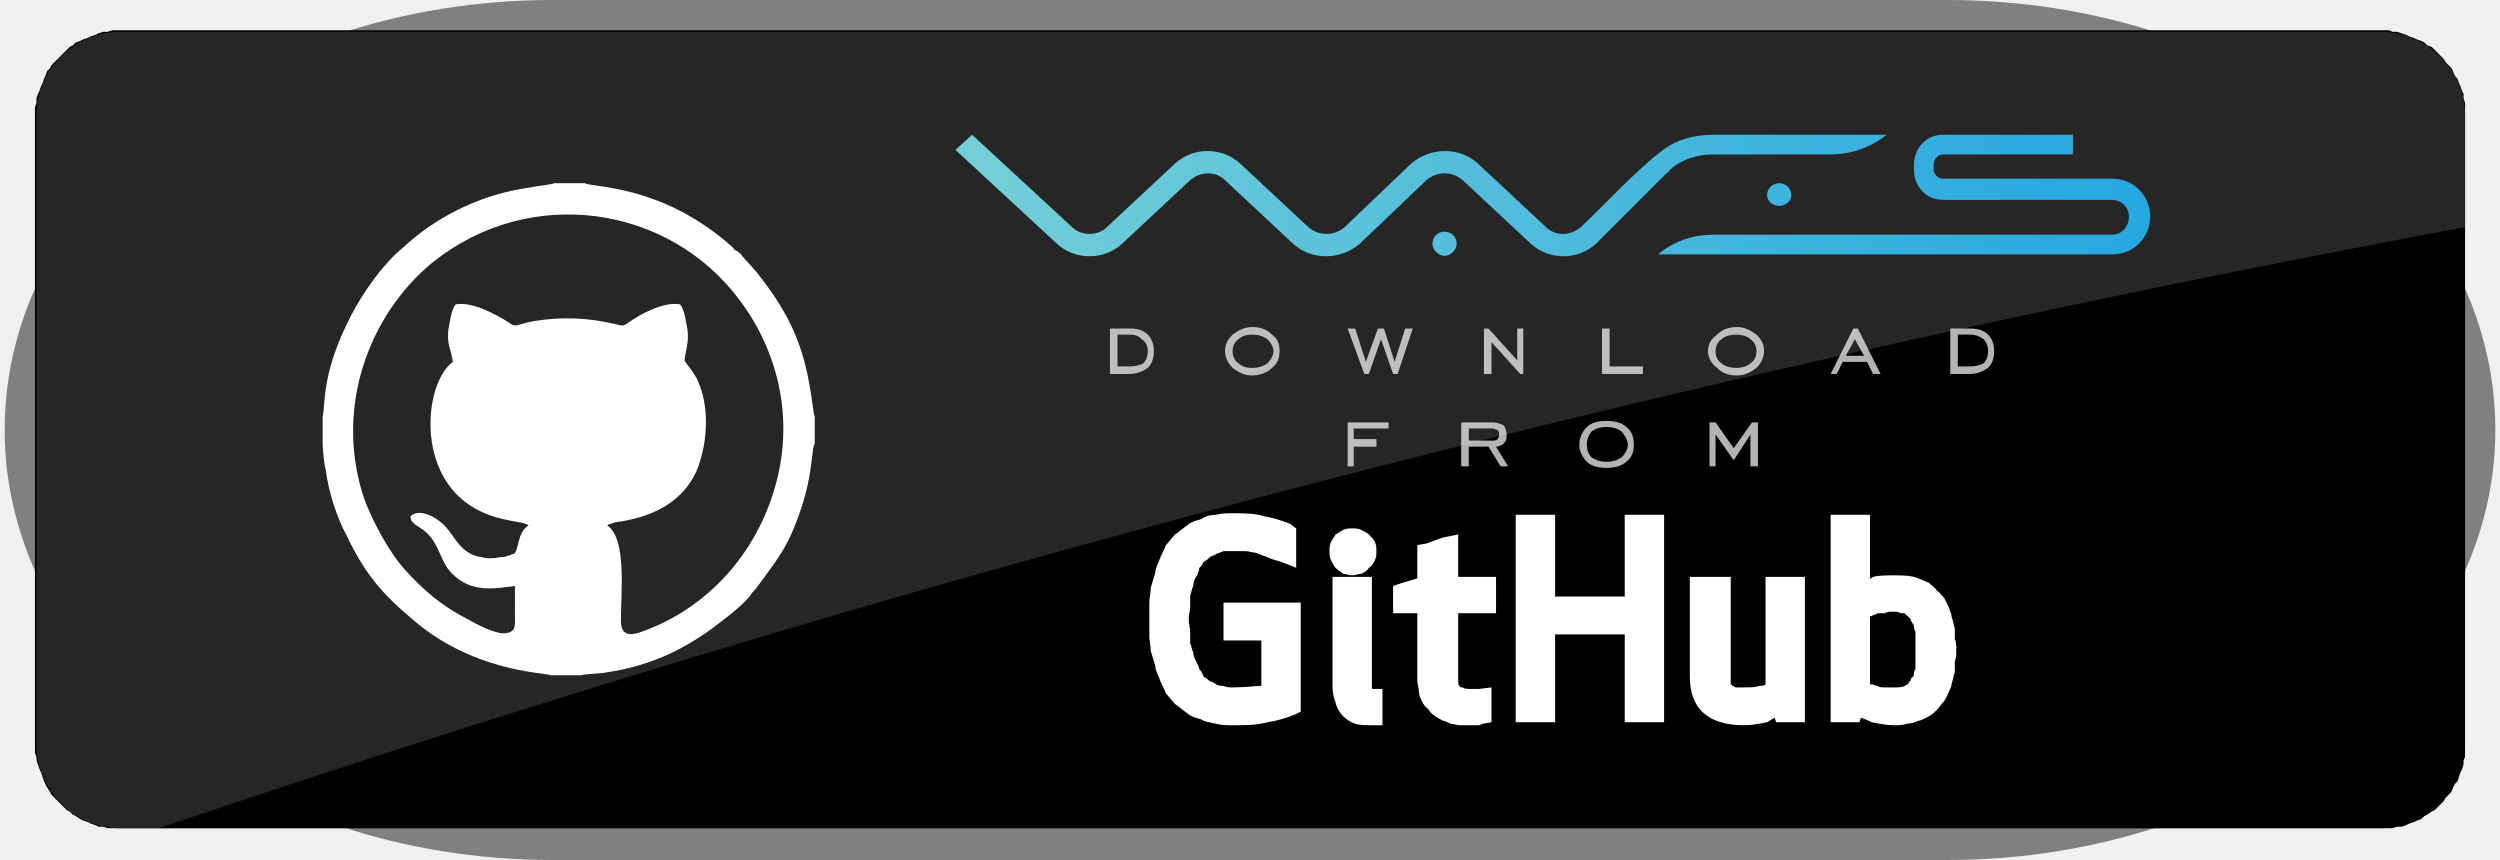
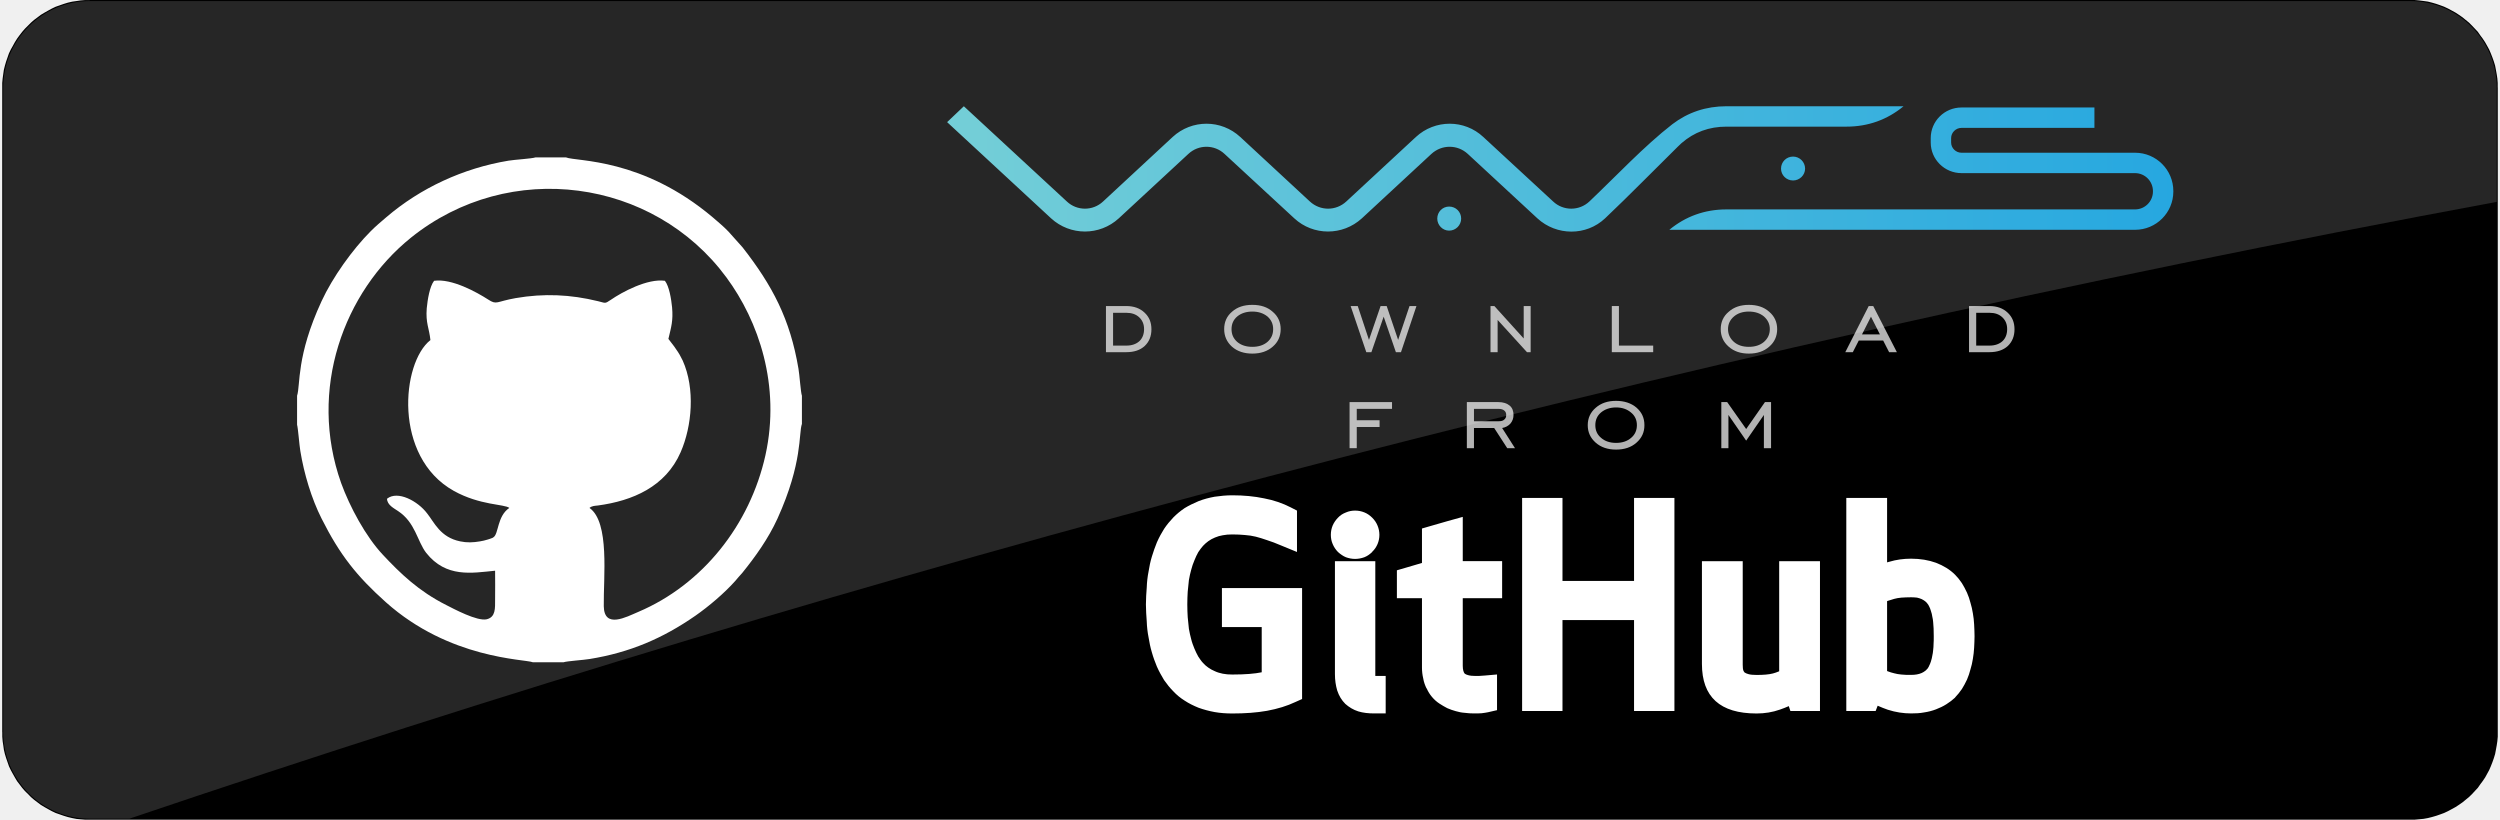
- <svg xmlns="http://www.w3.org/2000/svg" width="500" height="172" viewBox="0 0 1645 568" shape-rendering="geometricPrecision" text-rendering="geometricPrecision" image-rendering="optimizeQuality" fill-rule="evenodd" clip-rule="evenodd">
+ <svg xmlns="http://www.w3.org/2000/svg" xml:space="preserve" width="488px" height="160px" version="1.1" style="shape-rendering:geometricPrecision; text-rendering:geometricPrecision; image-rendering:optimizeQuality; fill-rule:evenodd; clip-rule:evenodd" viewBox="0 0 42091 13825">
  <defs>
-     <style>
-     .fil1 {fill:black}
-     .fil0 {fill:gray}
-     .fil3 {fill:white}
-     .fil2 {fill:black;fill-rule:nonzero}
-     .fil5 {fill:#B3B3B3;fill-rule:nonzero}
-     .fil4 {fill:white;fill-rule:nonzero}
-     .fil7 {fill:white;fill-opacity:0.149}
-     .fil6 {fill:url(#id0)}
-    </style>
-     <linearGradient id="id0" gradientUnits="userSpaceOnUse" x1="627.897" y1="128.832" x2="1416.57" y2="128.832">
-       <stop offset="0" stop-color="#5CC6D0" />
-       <stop offset="1" stop-color="#0098DA" />
+     <style type="text/css">
+    
+     .fil0 {fill:black}
+     .fil2 {fill:white}
+     .fil1 {fill:black;fill-rule:nonzero}
+     .fil4 {fill:#B3B3B3;fill-rule:nonzero}
+     .fil3 {fill:white;fill-rule:nonzero}
+     .fil6 {fill:white;fill-opacity:0.149}
+     .fil5 {fill:url(#id0)}
+    
+   </style>
+     <linearGradient id="id0" gradientUnits="userSpaceOnUse" x1="15936.7" y1="2849.19" x2="36619.1" y2="2849.19">
+       <stop offset="0" style="stop-opacity:1; stop-color:#5CC6D0" />
+       <stop offset="1" style="stop-opacity:1; stop-color:#0098DA" />
    </linearGradient>
  </defs>
  <g id="Layer_x0020_1">
-     <g id="_822077312">
-       <path class="fil0" d="M362 0h921c200 0 362 127 362 284 0 156-162 284-362 284H362C162 568 0 440 0 284 0 127 162 0 362 0z" />
-       <path class="fil1" d="M76 21h1493c31 0 56 25 56 55v415c0 31-25 56-56 56H76c-30 0-55-25-55-56V76c0-30 25-55 55-55z" />
-       <path id="_1" class="fil2" d="M1569 22H76v-2h1493v2zm56 54h-1v-5l-1-3v-3l-1-2-1-3v-2l-2-3-1-2-1-3-1-2-2-2-1-2-2-2-2-2-1-2-2-2-2-2-2-1-2-2-3-2-2-1-2-1-3-1-2-1-3-1-2-1h-3l-3-1h-8v-2h6l2 1h3l3 1 3 1 2 1 3 1 2 1 3 1 2 1 2 2 3 1 2 2 2 2 2 2 2 2 1 2 2 2 2 2 1 2 1 3 2 2 1 3 1 2 1 3 1 2v3l1 3v8zm-1 415V76h1v415h-1zm-55 56v-1h5l3-1h3l3-1h2l3-1 2-1 3-1 2-2 2-1 3-1 2-2 2-2 2-1 2-2 1-2 2-2 2-2 1-2 2-3 1-2 1-2 1-3 2-2v-3l1-2 1-3v-3l1-2v-6h1v9l-1 2v3l-1 3-1 2-1 3-1 3-2 2-1 2-1 3-2 2-2 2-1 2-2 2-2 2-2 2-2 1-3 2-2 1-2 2-3 1-2 1-3 1-2 1-3 1h-3l-3 1h-8zM76 546h1493v1H76v-1zm-56-55h2v8l1 3v3l1 2 1 3 1 2 1 3 1 2 2 2 1 3 2 2 1 2 2 2 2 2 2 2 2 1 2 2 2 2 2 1 2 1 3 2 2 1 3 1 2 1h3l2 1h3l3 1h5v1h-8l-3-1h-3l-2-1-3-1-2-1-3-1-2-1-3-2-2-1-2-2-2-1-2-2-2-2-2-2-2-2-2-2-1-2-2-3-1-2-1-2-1-3-1-3-1-2-1-3-1-3v-2l-1-3v-6zm2-415v415h-2V76h2zm54-56v2h-8l-3 1h-2l-3 1-2 1-3 1-2 1-3 1-2 2-2 1-2 2-2 1-2 2-2 2-2 2-2 2-1 2-2 2-2 2-1 2-1 3-1 2-1 3-1 2-1 3v2l-1 3v8h-2v-5l1-3v-3l1-3 1-2 1-3 1-2 1-3 1-2 1-3 2-2 1-2 2-2 2-2 2-2 2-2 2-2 2-2 2-1 2-2 3-1 2-1 3-1 2-1 3-1 2-1 3-1h3l3-1h5z" />
-       <path class="fil3" d="M210 275v18c0 3 1 14 2 17 2 15 7 31 14 44 11 23 22 37 41 53 41 37 89 37 94 39h20c2-1 13-1 17-2 26-4 47-13 68-28 8-6 19-14 26-22 1-2 3-4 4-5 8-11 17-22 23-35 16-36 13-55 16-61v-18c-1-2-2-14-3-18-5-32-16-53-36-78l-9-10c-1-2-3-3-5-4-1-2-3-3-5-5-45-38-88-36-94-39h-20c-2 1-13 2-17 3-29 4-57 17-79 36-3 3-7 6-10 9-12 12-24 30-31 45-17 35-14 54-16 61zm127 112c-15 2-31 5-44-11-6-8-7-20-18-27-3-2-7-4-7-8 6-6 19 1 25 9 5 6 9 16 22 18 4 1 8 1 12 0 2 0 4 0 5-1 1 0 2 0 3-1h1c4-2 2-14 10-19-3-3-19-2-35-11-40-22-34-83-15-97-1-8-4-11-3-21 1-5 2-14 5-17 11-2 27 7 35 12 5 4 5 1 17-1 19-3 36-2 53 2 5 1 5 2 9-1 7-5 23-14 34-12 3 3 4 12 5 17 1 8-1 12-2 20 1 2 3 4 5 7 1 2 3 4 4 7 8 18 6 42-1 59-10 22-31 31-54 34-2 1-4 1-5 2 13 9 9 44 9 63 0 15 14 7 22 4 42-18 72-56 82-101s-4-86-25-114c-47-64-139-77-203-26-43 35-66 98-45 158 6 15 16 34 27 46s23 23 41 32c5 3 20 11 26 9 6-1 5-6 5-12v-19z" />
-       <g id="_1253365952">
-         <path class="fil4" d="M757 430c0-3-1-7-1-10v-11-11c0-3 1-7 1-10 1-3 2-7 3-10 0-3 2-6 3-9s3-6 4-9c2-2 4-5 6-7 3-2 5-4 8-6 2-2 5-3 9-4 3-2 6-3 10-3 4-1 7-1 11-1 8 0 15 0 21 2 6 1 12 3 17 5l4 3v26l-10-4c-4-1-7-2-9-3-3-1-5-2-8-3-2 0-4-1-7-1h-14c-2 1-3 1-5 2-1 1-3 1-4 2s-2 2-4 3c-1 1-1 3-3 4 0 2-1 4-2 6-1 1-2 4-2 6-1 2-1 4-2 6v8c0 2-1 5-1 8s1 6 1 8v8c1 2 1 4 2 6 0 2 1 4 2 6s2 4 2 5c2 2 2 3 3 5 2 1 3 2 4 3 1 0 3 1 4 2 2 1 3 1 5 1 2 1 4 1 6 1 9 0 15-1 19-1v-30h-25v-25h51v72l-4 2c-5 2-11 4-18 5-7 2-15 2-23 2-4 0-7 0-11-1s-7-1-10-3c-4-1-7-2-9-4-3-2-5-4-8-6-2-2-4-5-6-7-1-3-3-6-4-9s-3-6-3-9c-1-3-2-7-3-10zm122-55c-1-1-2-3-3-5s-1-4-1-6 0-4 1-6 2-3 3-5c2-1 3-2 5-3s4-1 6-1 4 0 6 1 4 2 5 3c2 2 3 3 4 5s1 4 1 6 0 4-1 6-2 4-4 5c-1 2-3 3-5 4-2 0-4 1-6 1s-4-1-6-1c-1-1-3-2-5-4zm-2 79v-73h26v74h7v24h-7c-4 0-8 0-11-1s-6-3-8-5-4-5-5-9c-1-3-2-6-2-10zm40-57v-10l6-2 10-3v-22l6-1 11-4 10-2v28h25v24h-25v43c0 3 0 5 1 5 0 1 1 1 2 1 1 1 3 1 5 1h6l8-1v23l-6 1c-1 1-3 1-4 1h-11c-2 0-4-1-6-1-2-1-4-2-5-2-2-1-4-2-5-3-2-1-4-3-5-5-2-1-3-3-4-5s-2-4-2-7c0-2-1-4-1-6v-45h-16v-8zm81 73V340h26v54h46v-54h26v137h-26v-58h-46v58h-26v-7zm115-23v-66h27v71s1 0 1 1c0 0 1 0 2 1h6c4 0 7 0 10-1 1 0 3 0 4-1v-71h26v96h-19l-1-3c-2 1-3 2-5 3-5 1-10 2-15 2-24 0-36-11-36-32zm93 23V340h26v42c1 0 1 0 2-1 4-1 9-1 14-1 6 0 11 0 16 2 2 1 5 2 7 3 2 2 4 3 5 5 2 1 3 3 5 5l3 6c1 3 2 5 2 7 1 2 1 4 2 7v7c1 2 1 5 1 7 0 3 0 5-1 8v7c-1 2-1 5-2 7 0 2-1 4-2 6-1 3-2 4-3 6-2 2-3 4-5 6-1 1-3 3-5 4s-5 3-7 3c-2 1-5 2-8 2-2 1-5 1-8 1-5 0-10-1-15-2-2-1-4-2-7-3l-1 3h-19v-7zm26-18h1c1 0 3 1 4 1 1 1 3 1 5 1h6c3 0 5 0 7-1 0 0 1-1 2-1 0-1 1-1 1-2 1 0 1-1 1-2 1 0 1-1 2-2 0-2 0-3 1-4v-4-4-5-9-3c-1-1-1-3-1-4-1-1-1-2-2-3 0-1 0-1-1-2l-1-1c-1-1-2-1-2-2h-3c-1-1-3-1-4-1-3 0-5 0-6 1h-5c-1 1-3 1-4 2h-1v45z" />
-         <path class="fil5" d="M743 217c5 0 9 1 12 4s4 7 4 11-1 8-4 11c-3 2-7 4-12 4h-13v-30h13zm0 4h-8v21h8c4 0 7-1 9-2 2-2 3-5 3-8s-1-6-4-8c-2-2-4-3-8-3z" />
-         <path id="_1_0" class="fil5" d="M824 243c4 0 7-1 10-3 2-2 4-5 4-8s-2-6-4-8c-3-2-6-3-10-3s-7 1-9 3c-3 2-4 5-4 8s1 6 4 8c2 2 5 3 9 3zm0 5c-5 0-9-2-13-5-3-3-5-7-5-11 0-5 2-8 5-11 4-3 8-5 13-5 6 0 10 2 13 5 4 3 5 6 5 11 0 4-1 8-5 11-3 3-8 5-13 5z" />
-         <path id="_2" class="fil5" d="M898 247l-11-30h5l7 22 8-22h4l7 22 7-22h5l-10 30h-3l-8-23-8 23z" />
-         <path id="_3" class="fil5" d="M977 247v-30h3l19 21v-21h4v30h-2l-19-21v21z" />
-         <path id="_4" class="fil5" d="M1055 247v-30h5v25h22v5z" />
-         <path id="_5" class="fil5" d="M1144 243c3 0 7-1 9-3 3-2 4-5 4-8s-1-6-4-8c-2-2-6-3-9-3-4 0-8 1-10 3-3 2-4 5-4 8s1 6 4 8c2 2 6 3 10 3zm0 5c-6 0-10-2-13-5-4-3-6-7-6-11 0-5 2-8 6-11 3-3 7-5 13-5 5 0 9 2 13 5 3 3 5 6 5 11 0 4-2 8-5 11-4 3-8 5-13 5z" />
-         <path id="_6" class="fil5" d="M1216 235h12l-6-11-6 11zm-10 12l15-30h3l15 30h-5l-4-8h-16l-4 8h-4z" />
-         <path id="_7" class="fil5" d="M1298 217c5 0 9 1 12 4s4 7 4 11-1 8-4 11c-3 2-7 4-12 4h-13v-30h13zm0 4h-8v21h8c4 0 7-1 9-2 2-2 3-5 3-8s-1-6-3-8c-3-2-5-3-9-3z" />
-         <path class="fil5" d="M891 295v13h-4v-29h27v4h-23v7h15v5z" />
-         <path id="_1_1" class="fil5" d="M967 291h16c1 0 2 0 3-1s1-2 1-3 0-2-1-3c-1 0-2-1-3-1h-16v8zm0 4v13h-5v-29h21c3 0 5 1 7 2 1 1 2 4 2 6s0 4-2 6c-1 1-3 2-5 2l8 13h-5l-8-13h-13z" />
-         <path id="_2_2" class="fil5" d="M1058 305c4 0 7-1 10-3 2-2 4-5 4-8 0-4-2-6-4-9-3-2-6-3-10-3s-7 1-10 3c-2 3-3 5-3 9 0 3 1 6 3 8 3 2 6 3 10 3zm0 4c-5 0-10-1-13-4s-5-7-5-11c0-5 2-9 5-12s8-4 13-4 10 1 13 4c4 3 5 7 5 12 0 4-1 8-5 11-3 3-8 4-13 4z" />
-         <path id="_3_3" class="fil5" d="M1126 308v-29h4l12 17 12-17h4v29h-5v-21l-11 17-12-17v21z" />
-         <path class="fil6" d="M951 153c4 0 8 3 8 8 0 4-4 8-8 8s-8-4-8-8c0-5 4-8 8-8zm188-51h67c14 0 27-5 37-13h-114c-13 0-25 3-35 11-18 14-36 34-53 50-7 6-17 6-23 0l-45-42c-12-11-31-11-44 0l-44 42c-7 6-17 6-24 0l-45-42c-12-11-31-11-43 0l-45 42c-6 6-17 6-23 0l-66-61-11 10 67 62c12 11 31 11 43 0l45-42c7-6 17-6 23 0l45 42c12 11 31 11 44 0l44-42c7-6 17-6 24 0l45 42c12 11 31 11 43 0l47-47c1 0 1-1 2-2 8-7 18-10 29-10h10zm33 19c4 0 8 3 8 8 0 4-4 7-8 7s-8-3-8-7c0-5 4-8 8-8zm-43 47h131v-13h-131c-14 0-26 4-37 13h37zm131-13h132c6 0 11-5 11-12 0-6-5-11-11-11h-112c-11 0-19-9-19-20v-3c0-11 8-20 19-20h86v13h-86c-3 0-6 3-6 7v3c0 3 3 6 6 6h112c14 0 25 11 25 25s-11 25-25 25h-132v-13z" />
-       </g>
-       <path class="fil7" d="M76 21h1493c31 0 56 25 56 55v74C1078 252 574 387 102 547H76c-30 0-55-25-55-56V76c0-30 25-55 55-55z" />
+     <g id="_890659936">
+       <path class="fil0" d="M1476 18l39136 0c805,0 1461,656 1461,1458l0 10874c0,801 -656,1458 -1461,1458l-39136 0c-802,0 -1459,-657 -1459,-1458l0 -10874c0,-802 657,-1458 1459,-1458z" />
+       <path id="_1" class="fil1" d="M40612 38l-39136 0 0 -38 39136 0 0 0 0 38zm1479 1438l-38 0 0 0 0 -73 -7 -72 -10 -72 -11 -72 -17 -69 -20 -69 -21 -65 -28 -66 -27 -65 -34 -62 -35 -58 -38 -59 -37 -58 -45 -55 -45 -52 -48 -48 -48 -48 -55 -45 -55 -45 -55 -41 -59 -38 -58 -34 -62 -31 -65 -28 -66 -27 -65 -24 -69 -18 -69 -17 -72 -14 -72 -6 -73 -7 -75 0 0 -38 75 0 76 7 76 10 72 10 72 18 69 20 69 24 65 24 66 31 65 35 62 34 58 38 59 41 55 45 55 45 51 51 49 52 48 51 41 59 41 55 41 62 35 62 34 62 28 65 27 69 24 68 21 69 14 73 13 72 11 72 6 76 0 75 0 0 1 1zm-38 10874l0 -10874 38 0 0 10874 0 0 -38 0zm-1441 1475l0 -38 0 0 75 0 73 -6 72 -7 72 -14 69 -17 69 -17 65 -25 66 -27 65 -28 62 -31 58 -34 59 -38 55 -41 55 -41 55 -48 48 -49 48 -48 45 -51 45 -55 37 -59 38 -58 35 -59 34 -62 27 -65 28 -65 21 -66 20 -68 17 -69 11 -73 10 -72 7 -72 0 -72 38 0 0 75 -7 76 -11 72 -13 72 -14 73 -21 69 -24 68 -27 69 -28 65 -34 62 -34 62 -42 62 -41 55 -41 59 -48 51 -48 52 -52 51 -55 45 -55 45 -59 41 -58 38 -62 34 -65 35 -66 31 -65 24 -69 24 -69 20 -72 18 -72 13 -76 7 -75 7 -76 0 0 0 0 0zm-39136 -38l39136 0 0 38 -39136 0 0 0 0 -38zm-1476 -1437l38 0 0 0 0 72 7 72 7 73 14 72 17 69 17 69 24 65 28 65 27 66 31 61 34 59 38 58 42 59 44 55 45 52 48 48 48 48 52 48 55 41 58 41 59 38 58 35 62 31 66 27 65 28 65 24 69 17 69 17 72 14 72 7 73 7 72 0 0 37 -76 0 -75 -6 -73 -7 -72 -14 -72 -17 -69 -21 -69 -24 -69 -24 -65 -31 -62 -34 -62 -35 -61 -37 -56 -42 -58 -44 -52 -45 -51 -52 -52 -51 -45 -52 -44 -58 -42 -55 -37 -62 -35 -62 -34 -62 -31 -65 -24 -69 -24 -69 -21 -69 -17 -72 -10 -72 -11 -73 -6 -75 0 -76 0 0 -1 0zm38 -10874l0 10874 -38 0 0 -10874 0 0 38 0zm1438 -1476l0 38 0 0 -73 0 -72 7 -72 7 -72 14 -69 17 -69 17 -65 24 -66 28 -65 27 -62 31 -58 34 -59 38 -58 42 -55 44 -52 45 -48 48 -48 48 -45 52 -45 55 -41 58 -38 59 -34 58 -31 62 -28 66 -27 65 -24 65 -18 69 -17 69 -14 72 -6 72 -7 73 0 72 -38 0 0 -76 7 -75 10 -73 10 -72 18 -72 20 -69 24 -69 24 -69 31 -65 35 -62 34 -62 38 -61 41 -56 45 -58 45 -52 51 -51 52 -52 51 -45 59 -44 55 -42 62 -37 62 -35 62 -34 65 -31 69 -24 68 -24 69 -21 73 -17 72 -10 72 -11 76 -6 75 0 0 0 1 -1z" />
+       <path class="fil2" d="M4973 6675l0 489c17,58 38,347 55,443 62,382 189,805 358,1139 309,615 595,973 1083,1410 1077,963 2346,959 2480,1014l519 0c55,-20 344,-38 440,-55 678,-110 1231,-347 1782,-729 223,-155 491,-382 674,-588 34,-45 79,-89 117,-134 220,-272 440,-578 595,-918 429,-946 354,-1435 412,-1596l0 -475c-20,-51 -41,-361 -58,-454 -141,-842 -441,-1406 -943,-2049l-237 -265c-41,-45 -82,-79 -127,-121 -45,-37 -83,-75 -134,-116 -1194,-1012 -2304,-943 -2480,-1015l-516 0c-61,21 -354,38 -454,55 -766,127 -1485,461 -2060,953 -96,82 -182,154 -264,237 -306,306 -643,777 -829,1180 -430,928 -354,1413 -413,1595l0 0zm3339 2951c-388,38 -825,124 -1162,-302 -151,-196 -182,-513 -475,-705 -65,-45 -182,-100 -185,-207 179,-144 519,38 677,248 121,151 220,402 557,471 114,24 217,20 334,0 45,-7 86,-17 131,-31 20,-7 48,-14 62,-21 20,-7 20,-7 34,-17 89,-55 62,-358 268,-495 -79,-66 -495,-41 -939,-289 -1024,-574 -880,-2160 -392,-2542 -20,-199 -82,-285 -62,-536 14,-144 49,-368 124,-464 299,-42 719,192 912,316 148,96 130,35 464,-24 478,-82 922,-62 1389,52 131,31 110,48 217,-24 186,-128 616,-362 911,-320 73,93 107,309 121,447 20,227 -14,330 -62,533 41,58 89,110 130,175 45,62 76,117 111,190 213,474 158,1107 -35,1547 -254,581 -808,819 -1396,898 -55,6 -100,6 -141,41 344,241 234,1169 241,1658 7,385 378,182 581,96 1087,-461 1885,-1469 2146,-2645 258,-1172 -113,-2259 -660,-2999 -1228,-1664 -3653,-2008 -5321,-667 -1134,915 -1736,2562 -1176,4137 145,399 413,901 705,1211 293,313 602,612 1066,846 128,65 523,278 685,241 151,-38 141,-183 141,-337 0,-159 3,-324 0,-482l-1 0z" />
+       <path class="fil3" d="M19334 10747c-17,-86 -27,-175 -30,-265 -7,-96 -14,-192 -14,-288 0,-97 7,-193 14,-286 3,-89 13,-179 30,-265 14,-89 31,-172 56,-254 24,-83 55,-165 85,-241 38,-86 80,-162 121,-227 48,-72 100,-134 155,-192l0 0c58,-59 120,-110 192,-159 72,-44 151,-82 234,-117 86,-34 179,-58 272,-75l0 0c96,-14 196,-24 299,-24 192,0 371,17 533,51 165,31 316,83 450,152l107 55 0 117 0 292 0 289 -268 -110c-86,-38 -165,-66 -238,-90 -68,-24 -134,-44 -189,-58 -58,-14 -120,-24 -182,-28 -65,-6 -134,-10 -213,-10 -59,0 -114,4 -162,14 -45,7 -89,20 -131,38l0 0c-41,17 -79,37 -113,62 -34,24 -62,51 -89,79l0 0c-28,31 -52,65 -80,106l0 0c-24,42 -44,86 -65,138 -20,48 -41,103 -55,162 -14,51 -27,106 -38,171 -7,62 -13,128 -20,196 -4,66 -7,138 -7,214 0,79 3,151 7,216 7,66 13,131 20,196 11,62 24,121 38,172 14,59 34,110 55,162 21,48 41,93 65,134l0 0c28,41 52,79 80,107l0 0c27,31 55,55 89,79 34,24 72,45 113,62l0 0c42,20 86,31 131,41 48,10 103,14 162,14 216,0 381,-14 495,-38l0 -763 -475 0 -196 0 0 -193 0 -268 0 -196 196 0 960 0 196 0 0 196 0 1551 0 124 -114 51c-137,65 -295,114 -478,148 -175,31 -371,45 -584,45 -103,0 -203,-7 -299,-24l0 0c-93,-17 -186,-42 -272,-73 -83,-34 -162,-72 -234,-120 -72,-45 -134,-96 -192,-158l0 0c-55,-55 -107,-120 -155,-189 -41,-69 -83,-141 -121,-227l0 0c-31,-76 -61,-155 -85,-241 -25,-83 -42,-168 -56,-255l0 0zm3195 -1437c-37,-38 -68,-83 -89,-134 -21,-48 -31,-100 -31,-155 0,-55 10,-107 31,-158 21,-48 52,-93 89,-131 38,-41 83,-69 135,-89 48,-21 99,-31 154,-31 55,0 107,10 158,31 49,20 93,51 131,89 41,41 69,83 90,134 20,48 31,100 31,155 0,55 -11,107 -31,155 -21,48 -49,93 -90,130l0 4c-41,38 -82,69 -134,89 -48,17 -100,28 -155,28 -55,0 -106,-11 -154,-28 -49,-20 -93,-51 -135,-89zm-51 2060l0 -1709 0 -196 196 0 289 0 196 0 0 196 0 1740 175 0 0 196 0 244 0 192 -196 0c-96,0 -186,-10 -265,-34 -86,-27 -158,-72 -220,-127 -62,-62 -106,-134 -137,-227 -24,-83 -38,-172 -38,-275zm1045 -1476l0 -130 0 -145 141 -41 282 -83 0 -433 0 -148 141 -41 299 -86 248 -69 0 258 0 488 468 0 196 0 0 196 0 234 0 196 -196 0 -468 0 0 1139c0,68 14,113 34,134 14,10 31,17 55,24 35,10 76,14 128,14 34,0 86,0 154,-7l207 -18 0 210 0 238 0 154 -152 35c-31,6 -69,13 -110,17 -38,3 -79,3 -127,3 -52,0 -103,-3 -155,-10 -51,-3 -103,-14 -151,-28l0 0c-52,-13 -96,-31 -145,-51 -44,-24 -89,-48 -130,-76l0 0c-48,-31 -90,-69 -127,-113 -35,-41 -66,-90 -90,-145l-3 0c-24,-51 -45,-106 -55,-168 -14,-59 -21,-120 -21,-182l0 -1170 -227 0 -196 0 0 -196 0 0zm2112 1902l0 -3205 0 -193 196 0 289 0 196 0 0 193 0 1207 1207 0 0 -1207 0 -193 196 0 289 0 196 0 0 193 0 3205 0 196 -196 0 -289 0 -196 0 0 -196 0 -1338 -1207 0 0 1338 0 196 -196 0 -289 0 -196 0 0 -196zm3033 -598l0 -1537 0 -196 193 0 299 0 196 0 0 196 0 1551c0,44 3,79 13,103 7,10 11,20 18,27l0 0c17,11 38,21 65,28 34,10 83,14 138,14 113,0 206,-7 275,-25l0 0c34,-10 69,-20 106,-37l0 -1661 0 -196 193 0 299 0 196 0 0 196 0 2135 0 196 -196 0 -165 0 -138 0 -27 -82c-48,20 -96,41 -148,58 -127,45 -258,66 -396,66 -615,0 -921,-279 -921,-836l0 0zm2435 598l0 -3205 0 -193 196 0 299 0 193 0 0 193 0 894c13,-3 24,-7 37,-10 117,-35 238,-52 368,-52 155,0 296,24 420,69l0 0c62,24 120,52 175,86 55,34 103,72 148,117l0 0c41,41 79,89 114,141 31,48 58,103 86,161l0 0c24,56 44,111 58,169 17,55 31,117 41,179l0 0c11,62 18,124 21,185 3,66 7,131 7,200 0,65 -4,131 -7,196 -4,62 -10,124 -21,186l0 0c-10,65 -24,124 -41,178 -14,59 -34,114 -58,172l0 0c-28,59 -55,110 -86,159 -35,51 -73,99 -114,141l0 3c-45,41 -93,79 -148,113 -55,35 -113,62 -175,86l0 0c-62,24 -131,42 -200,52 -72,14 -147,17 -220,17 -130,0 -261,-20 -392,-62 -55,-20 -113,-41 -172,-68l-34 89 -134 0 -165 0 -196 0 0 -196 0 0zm688 -478l10 4c38,13 72,27 110,34l0 0c34,10 76,17 120,21 49,6 100,6 166,6 68,0 127,-10 175,-31l0 0c21,-10 41,-20 58,-34 14,-10 28,-21 35,-34l3 0c11,-18 24,-31 31,-52 14,-24 21,-48 31,-75 11,-38 21,-73 24,-100 7,-28 11,-59 14,-93l0 0c4,-34 7,-69 7,-107 3,-31 3,-72 3,-127 0,-96 -3,-172 -10,-237l0 0c-3,-34 -7,-65 -14,-90 -3,-31 -13,-65 -24,-99 -10,-31 -17,-55 -31,-79 -7,-18 -20,-35 -31,-48l-3 -4c-7,-10 -21,-24 -35,-34 -17,-14 -37,-24 -58,-35l0 0c-21,-10 -48,-17 -76,-24 -27,-3 -62,-6 -99,-6 -66,0 -117,3 -165,6 -45,4 -86,11 -121,21l0 0c-38,10 -72,21 -110,34l-10 4 0 1179 0 0z" />
+       <path class="fil4" d="M18960 5162c127,0 230,38 306,110 79,73 117,165 117,282 0,117 -38,210 -114,282 -75,69 -179,104 -309,104l-344 0 0 -778 344 0 0 0zm3 114l-227 0 0 553 227 0c90,0 165,-27 217,-75 51,-48 79,-117 79,-203 0,-83 -28,-148 -83,-200 -55,-51 -127,-75 -213,-75z" />
+       <path id="_1_0" class="fil4" d="M21085 5850c103,0 189,-27 255,-83 65,-58 96,-127 96,-216 0,-86 -31,-155 -96,-213 -69,-55 -152,-83 -255,-83 -103,0 -189,28 -255,83 -65,55 -96,127 -96,213 0,89 31,158 96,216 66,56 152,83 255,83zm0 114c-138,0 -255,-38 -344,-117 -86,-79 -131,-176 -131,-296 0,-117 42,-217 131,-292 89,-80 203,-117 344,-117 141,0 255,37 344,117 89,75 134,175 134,292 0,120 -45,220 -134,296 -89,79 -206,117 -344,117z" />
+       <polygon id="_2" class="fil4" points="23007,5940 22743,5162 22863,5162 23052,5733 23248,5162 23351,5162 23544,5733 23736,5162 23853,5162 23592,5940 23506,5940 23300,5341 23093,5940 " />
+       <polygon id="_3" class="fil4" points="25102,5940 25102,5162 25167,5162 25662,5709 25662,5162 25779,5162 25779,5940 25717,5940 25222,5396 25222,5940 " />
+       <polygon id="_4" class="fil4" points="27148,5940 27148,5162 27268,5162 27268,5829 27846,5829 27846,5940 " />
+       <path id="_5" class="fil4" d="M29459 5850c103,0 189,-27 255,-83 65,-58 99,-127 99,-216 0,-86 -34,-155 -99,-213 -66,-55 -152,-83 -255,-83 -103,0 -186,28 -251,83 -65,55 -100,127 -100,213 0,89 35,158 100,216 65,56 148,83 251,83zm0 114c-138,0 -251,-38 -340,-117 -90,-79 -134,-176 -134,-296 0,-117 44,-217 134,-292 89,-80 203,-117 340,-117 141,0 255,37 344,117 89,75 134,175 134,292 0,120 -45,220 -134,296 -89,79 -203,117 -344,117z" />
+       <path id="_6" class="fil4" d="M31368 5640l302 0 -151 -299 -151 299 0 0zm-282 300l395 -778 76 0 399 778 -131 0 -100 -196 -412 0 -100 196 -127 0 0 0z" />
+       <path id="_7" class="fil4" d="M33517 5162c127,0 231,38 306,110 79,73 117,165 117,282 0,117 -38,210 -113,282 -76,69 -179,104 -310,104l-344 0 0 -778 344 0 0 0zm4 114l-227 0 0 553 227 0c89,0 165,-27 216,-75 52,-48 79,-117 79,-203 0,-83 -27,-148 -82,-200 -55,-51 -124,-75 -213,-75z" />
+       <polygon class="fil4" points="22846,7202 22846,7559 22725,7559 22725,6782 23441,6782 23441,6896 22846,6896 22846,7088 23231,7088 23231,7202 " />
+       <path id="_1_1" class="fil4" d="M24823 7105l413 0c45,0 76,-7 96,-27 24,-17 35,-45 35,-79 0,-31 -11,-59 -35,-76 -20,-17 -51,-27 -96,-27l-413 0 0 209zm0 114l0 340 -120 0 0 -777 533 0c79,0 144,21 189,59 45,37 65,92 65,158 0,55 -17,103 -51,144 -38,41 -83,66 -141,76l217 340 -131 0 -220 -340 -341 0 0 0z" />
+       <path id="_2_2" class="fil4" d="M27220 7470c103,0 189,-28 255,-86 65,-55 96,-127 96,-213 0,-86 -31,-158 -100,-214 -65,-55 -148,-85 -251,-85 -103,0 -189,31 -254,85 -66,56 -96,128 -96,214 0,86 30,158 96,213 65,58 151,86 254,86l0 0zm0 113c-137,0 -254,-37 -344,-117 -89,-79 -134,-175 -134,-295 0,-117 45,-217 134,-293 90,-79 203,-117 344,-117 138,0 255,38 344,114 90,79 134,175 134,296 0,120 -44,216 -134,295 -89,80 -206,117 -344,117z" />
+       <polygon id="_3_3" class="fil4" points="28995,7559 28995,6782 29094,6782 29414,7236 29731,6782 29834,6782 29834,7559 29713,7559 29713,6999 29414,7432 29115,6999 29115,7559 " />
+       <path class="fil5" d="M24404 3484c113,0 203,89 203,203 0,110 -90,203 -203,203 -110,0 -200,-93 -200,-203 0,-114 90,-203 200,-203zm4948 -1348l1754 0c365,0 688,-117 963,-344l-963 0 -546 0 -1208 0 -37 0 -234 0c-344,0 -650,103 -912,303 -474,368 -956,883 -1399,1303 -172,162 -441,162 -612,0l-1177 -1087c-319,-299 -815,-299 -1138,0l-1173 1087c-175,162 -440,162 -615,0l-1173 -1087c-323,-299 -818,-299 -1142,0l-1172 1087c-172,162 -441,162 -612,0l-1737 -1606 -282 268 0 0 1754 1623c323,296 818,296 1141,0l1173 -1086c172,-162 440,-162 612,0l1176 1086c320,296 815,296 1139,0l1172 -1086c176,-162 441,-162 616,0l1173 1086c323,296 822,300 1141,0 427,-405 822,-811 1228,-1210 21,-21 41,-41 62,-59 213,-185 464,-278 757,-278l233 0 38 0 0 0zm853 505c110,0 203,90 203,203 0,110 -93,200 -203,200 -113,0 -203,-90 -203,-200 0,-113 90,-203 203,-203zm-1124 1235l547 0 2888 0 0 -344 -3435 0c-365,0 -688,117 -963,344l963 0zm3435 -344l3457 0c168,0 302,-137 302,-302l0 -7c0,-165 -134,-303 -302,-303l-2927 0c-285,0 -519,-230 -519,-516l0 -75c0,-286 233,-516 519,-516l2242 0 0 344 -2242 0c-96,0 -175,79 -175,172l0 75c0,93 79,172 175,172l2927 0c357,0 646,289 646,647l0 7c0,357 -289,646 -646,646l-3457 0 0 -344z" />
+       <path class="fil6" d="M1476 18l39136 0c805,0 1461,656 1461,1458l0 1929c-14344,2662 -27550,6211 -39927,10403l-670 0c-802,0 -1459,-657 -1459,-1458l0 -10874c0,-802 657,-1458 1459,-1458z" />
    </g>
  </g>
</svg>
